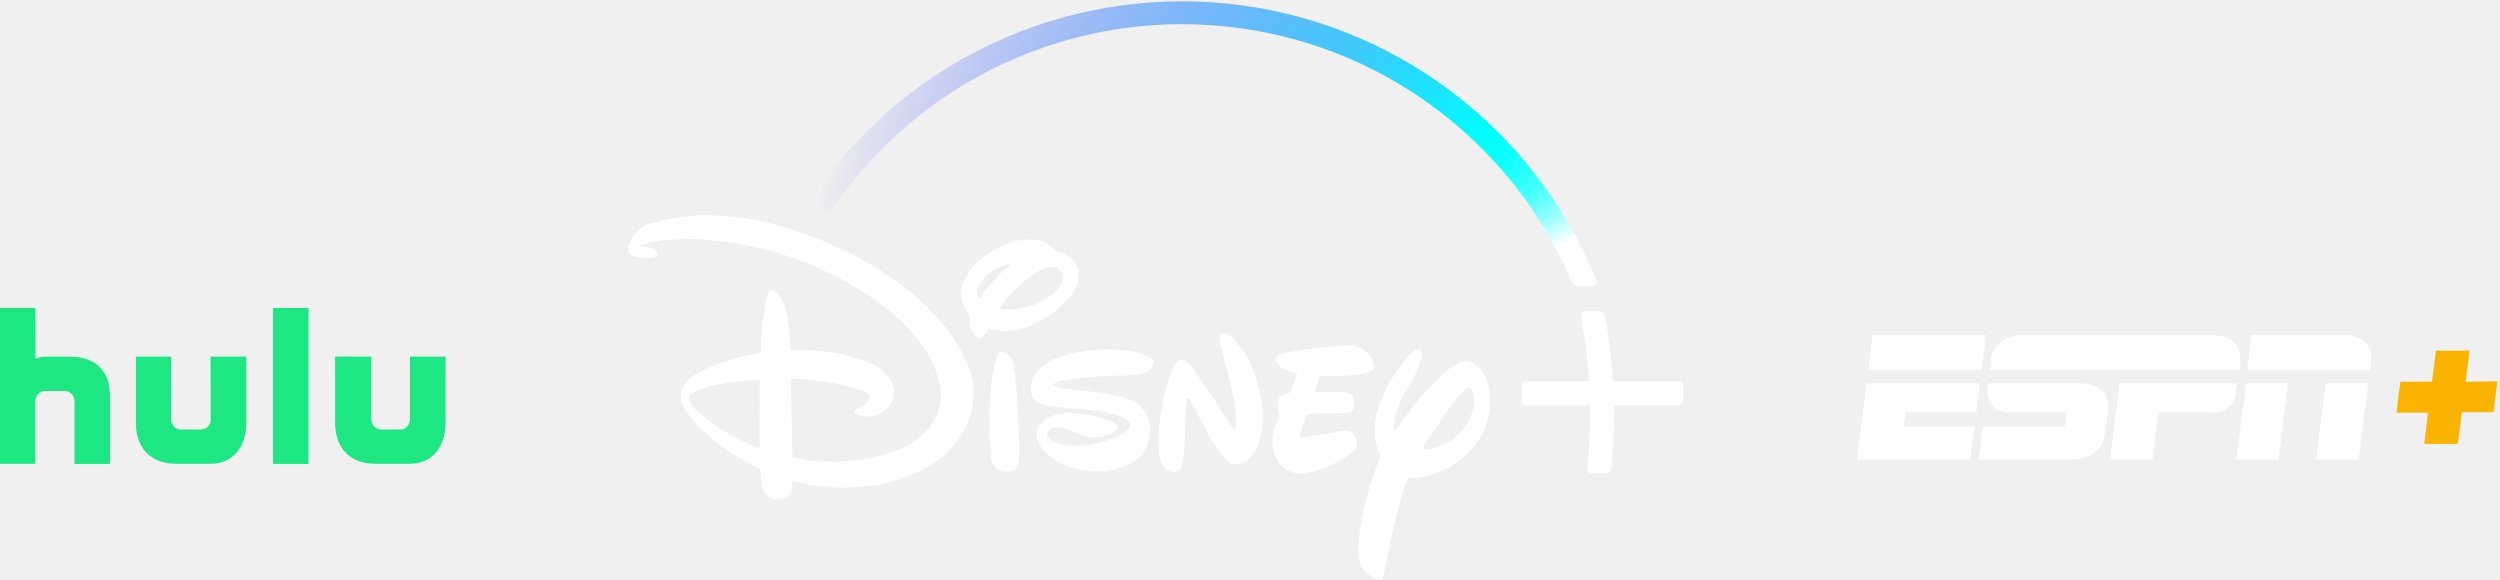
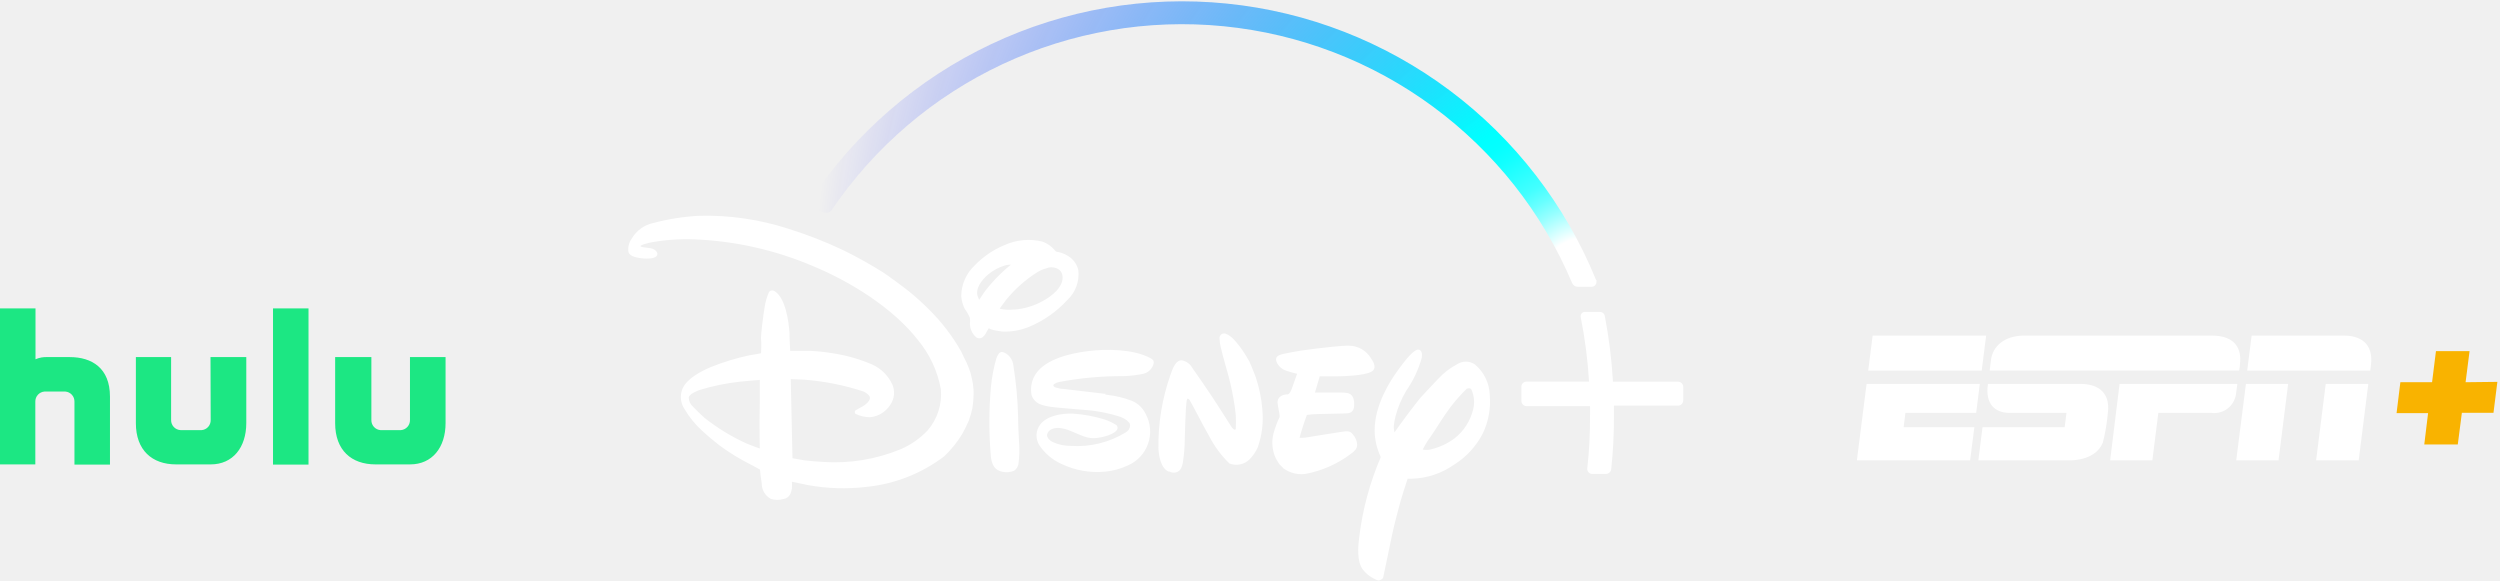
- <svg xmlns="http://www.w3.org/2000/svg" id="Layer_1" data-name="Layer 1" viewBox="0 0 276 64">
+ <svg xmlns="http://www.w3.org/2000/svg" width="646" height="150" viewBox="0 0 646 150" fill="none">
+   <path fill-rule="evenodd" clip-rule="evenodd" d="M434.95 99.961V103.453C434.95 103.814 434.807 104.159 434.552 104.414C434.298 104.669 433.952 104.813 433.592 104.813H417.044C417.044 105.68 417.044 106.43 417.044 107.156C417.07 111.853 416.835 116.548 416.342 121.219C416.308 121.557 416.15 121.87 415.9 122.099C415.65 122.328 415.324 122.457 414.985 122.461H411.404C411.235 122.458 411.068 122.422 410.913 122.354C410.758 122.286 410.618 122.189 410.5 122.067C410.383 121.945 410.291 121.801 410.229 121.644C410.167 121.486 410.137 121.318 410.14 121.148V121.148C410.65 116.549 410.892 111.924 410.865 107.297C410.865 106.57 410.865 105.797 410.865 104.953H394.481C394.121 104.953 393.776 104.81 393.521 104.555C393.267 104.3 393.124 103.954 393.124 103.594V99.961C393.121 99.784 393.153 99.607 393.219 99.442C393.284 99.278 393.382 99.128 393.506 99.001C393.63 98.875 393.778 98.774 393.942 98.706C394.105 98.637 394.281 98.602 394.458 98.602H410.608C410.277 93.004 409.557 87.436 408.455 81.938C408.399 81.643 408.461 81.338 408.627 81.088C408.794 80.838 409.051 80.664 409.344 80.602H413.463C413.755 80.603 414.037 80.707 414.259 80.895C414.482 81.084 414.631 81.345 414.68 81.633C415.758 87.244 416.462 92.921 416.787 98.625H433.569C433.747 98.622 433.924 98.654 434.09 98.719C434.256 98.785 434.408 98.882 434.536 99.007C434.664 99.131 434.767 99.279 434.838 99.442C434.909 99.606 434.947 99.782 434.95 99.961V99.961Z" fill="white" />
+   <path d="M412.434 72.375C404.511 52.912 391.445 35.978 374.637 23.39C357.829 10.802 337.914 3.035 317.031 0.925C296.148 -1.186 275.086 2.439 256.105 11.41C237.124 20.381 220.941 34.359 209.295 51.844C209.177 52.017 209.101 52.215 209.073 52.422C209.045 52.63 209.064 52.841 209.131 53.039C209.198 53.237 209.308 53.418 209.454 53.568C209.6 53.718 209.777 53.834 209.973 53.906L212.993 54.914C213.34 55.028 213.716 55.026 214.062 54.907C214.408 54.789 214.707 54.561 214.912 54.258C225.969 37.96 241.209 24.949 259.029 16.593C276.848 8.237 296.587 4.847 316.169 6.778C335.751 8.709 354.45 15.89 370.299 27.566C386.149 39.242 398.561 54.98 406.231 73.125C406.35 73.413 406.551 73.66 406.809 73.835C407.067 74.01 407.371 74.106 407.682 74.109H411.263C411.598 74.109 411.92 73.976 412.157 73.739C412.394 73.501 412.527 73.179 412.527 72.844C412.549 72.688 412.549 72.531 412.527 72.375H412.434ZM213.484 54.07C213.4 54.092 213.311 54.092 213.227 54.07H213.461H213.484Z" fill="url(#paint0_radial)" />
+   <path d="M252.97 77.531C252.97 77.531 253.836 76.242 254.561 75.188C256.196 73.078 258.03 71.132 260.038 69.375L261.232 68.391C261.232 68.391 260.226 68.391 259.664 68.602C258.067 69.074 256.585 69.872 255.31 70.945C253.672 72.352 251.87 74.648 252.689 76.688L252.97 77.367V77.531ZM262.098 79.992C264.661 79.803 267.153 79.059 269.401 77.812C271.741 76.57 274.901 74.133 274.55 71.297C274.507 70.868 274.346 70.46 274.086 70.117C273.826 69.773 273.476 69.509 273.075 69.352C272.64 69.159 272.17 69.06 271.694 69.06C271.219 69.06 270.749 69.159 270.314 69.352C269.539 69.556 268.798 69.872 268.113 70.289C265.035 72.222 262.292 74.644 259.992 77.461C259.547 78.047 259.079 78.727 258.728 79.172C258.377 79.617 258.33 79.711 258.353 79.781C259.583 80.049 260.848 80.112 262.098 79.969V79.992ZM255.498 84.82C255.189 85.296 254.908 85.789 254.655 86.297C254.49 86.575 254.276 86.822 254.023 87.023C253.769 87.278 253.423 87.421 253.063 87.421C252.704 87.421 252.358 87.278 252.104 87.023C251.654 86.601 251.293 86.093 251.04 85.53C250.787 84.967 250.647 84.359 250.629 83.742C250.676 83.22 250.676 82.694 250.629 82.172C250.295 81.333 249.846 80.544 249.295 79.828C248.783 78.795 248.473 77.673 248.382 76.523C248.393 75.037 248.706 73.568 249.302 72.206C249.897 70.844 250.763 69.618 251.846 68.602C254.013 66.336 256.628 64.548 259.523 63.352C262.61 61.94 266.084 61.617 269.377 62.438C270.561 62.858 271.617 63.576 272.443 64.523C272.565 64.696 272.706 64.853 272.865 64.992C273.114 65.08 273.374 65.135 273.637 65.156C274.71 65.406 275.716 65.886 276.586 66.562C277.639 67.387 278.369 68.557 278.646 69.867C278.802 71.274 278.627 72.697 278.135 74.024C277.643 75.351 276.848 76.544 275.814 77.508C273.008 80.576 269.554 82.978 265.703 84.539C263.654 85.346 261.466 85.736 259.266 85.688C258.657 85.688 258.026 85.477 257.417 85.43C256.892 85.341 256.375 85.208 255.872 85.031C255.732 84.914 255.568 84.82 255.498 84.867V84.82ZM259.032 90.961C259.194 90.983 259.352 91.03 259.5 91.102C260.133 91.396 260.68 91.848 261.09 92.414C261.5 92.98 261.758 93.642 261.841 94.336C262.562 98.794 262.977 103.297 263.081 107.812C263.081 109.945 263.222 112.031 263.315 114.141C263.485 116.086 263.43 118.044 263.151 119.977C263.009 120.651 262.615 121.246 262.051 121.641C261.103 122.031 260.06 122.129 259.055 121.922C257.019 121.5 256.364 120.187 256.059 118.172C255.52 112.106 255.52 106.004 256.059 99.938C256.3 97.446 256.77 94.983 257.464 92.578C257.698 91.969 258.189 90.773 259.079 90.961H259.032ZM196.281 98.18C196.281 98.18 193.285 98.391 191.202 98.625C187.655 99.014 184.152 99.736 180.74 100.781C179.897 101.109 178.142 101.812 177.978 102.703C177.974 103.147 178.066 103.586 178.248 103.991C178.429 104.395 178.697 104.756 179.031 105.047C179.405 105.492 181.372 107.391 182.05 107.977C185.422 110.646 189.109 112.889 193.028 114.656C194.268 115.172 196.328 115.898 196.328 115.898C196.328 115.898 196.187 110.039 196.328 104.18C196.328 101.109 196.328 98.086 196.328 98.086L196.281 98.18ZM251.566 100.523C251.621 102.186 251.519 103.849 251.261 105.492C251.031 106.592 250.718 107.674 250.325 108.727C249.828 109.879 249.273 111.005 248.663 112.102C247.367 114.238 245.792 116.193 243.982 117.914C238.136 122.353 231.177 125.086 223.876 125.812C218.881 126.403 213.825 126.253 208.873 125.367L204.637 124.477C204.667 125.054 204.667 125.633 204.637 126.211C204.554 126.71 204.413 127.198 204.216 127.664C204.045 128.011 203.791 128.311 203.476 128.536C203.162 128.76 202.797 128.904 202.413 128.953C201.356 129.26 200.231 129.244 199.183 128.906C198.486 128.533 197.901 127.98 197.489 127.304C197.077 126.628 196.854 125.854 196.843 125.063C196.609 123.703 196.375 121.336 196.375 121.336L194.268 120.187C191.322 118.727 188.51 117.009 185.865 115.055C184.391 113.883 182.94 112.711 181.535 111.398C179.687 109.739 178.108 107.802 176.854 105.656C176.354 104.904 176.046 104.041 175.956 103.142C175.867 102.243 175.998 101.336 176.339 100.5C177.369 97.922 181.02 95.977 183.618 94.875C186.87 93.56 190.23 92.533 193.66 91.805C194.783 91.641 196.538 91.336 196.655 91.266C196.655 91.266 196.796 88.617 196.655 87.703C196.515 86.789 197.334 80.672 197.568 79.453C197.765 78.053 198.159 76.688 198.739 75.398C198.923 75.194 199.178 75.068 199.453 75.046C199.727 75.024 199.999 75.109 200.213 75.281C202.952 76.992 203.794 82.945 204.005 85.969C204.005 87.797 204.192 90.656 204.192 90.656C204.192 90.656 207.352 90.656 209.295 90.656C211.279 90.749 213.257 90.96 215.216 91.289C218.737 91.821 222.175 92.806 225.445 94.219C227.743 95.277 229.581 97.134 230.617 99.445C230.948 100.248 231.081 101.119 231.003 101.984C230.926 102.849 230.641 103.683 230.173 104.414C229.611 105.359 228.835 106.159 227.908 106.749C226.981 107.339 225.929 107.703 224.836 107.812C223.531 107.809 222.243 107.513 221.068 106.945C221.006 106.886 220.957 106.815 220.924 106.737C220.89 106.658 220.873 106.574 220.873 106.488C220.873 106.403 220.89 106.318 220.924 106.24C220.957 106.161 221.006 106.09 221.068 106.031C221.068 106.031 222.261 105.352 222.917 105C223.232 104.838 223.524 104.633 223.783 104.391C224.345 103.898 224.836 103.359 224.789 102.75C224.742 102.141 223.853 101.461 223.034 101.133C218.109 99.522 213.009 98.507 207.843 98.109L204.333 97.969L204.777 118.406L207.82 118.945C208.569 119.062 211.846 119.344 212.712 119.367C219.545 119.814 226.39 118.692 232.724 116.086C235.378 114.948 237.769 113.272 239.746 111.164C240.985 109.713 241.922 108.028 242.501 106.209C243.08 104.389 243.289 102.472 243.116 100.57C242.271 95.906 240.24 91.539 237.218 87.891C230.758 79.57 219.663 72.703 209.927 68.695C200.278 64.6 189.97 62.281 179.499 61.852C175.578 61.693 171.651 61.984 167.796 62.719L166.532 63.07C166.202 63.154 165.886 63.289 165.596 63.469L165.456 63.609C165.565 63.685 165.683 63.748 165.807 63.797C166.134 63.938 167.468 64.008 168.147 64.148C168.751 64.236 169.297 64.555 169.669 65.039C169.798 65.198 169.868 65.397 169.868 65.602C169.868 65.806 169.798 66.005 169.669 66.164C168.966 67.008 166.439 66.867 165.292 66.68C164.145 66.492 162.67 66.141 162.389 65.109C162.209 63.884 162.52 62.637 163.255 61.641C163.855 60.61 164.666 59.718 165.634 59.024C166.602 58.329 167.706 57.847 168.873 57.609C172.746 56.583 176.715 55.962 180.716 55.758C188.487 55.565 196.235 56.69 203.63 59.086C208.523 60.604 213.302 62.468 217.931 64.664C221.513 66.42 224.998 68.368 228.37 70.5C229.213 71.039 234.128 74.648 234.901 75.305C236.492 76.594 238.575 78.469 240.073 79.992C243.33 83.207 246.127 86.859 248.382 90.844C248.804 91.688 249.131 92.508 249.67 93.492C250.113 94.433 250.488 95.404 250.793 96.398C250.934 96.984 251.121 97.828 251.144 97.852C251.362 98.735 251.495 99.638 251.542 100.547L251.566 100.523ZM285.551 102H285.878C288.138 102.233 290.357 102.761 292.479 103.57C294.041 104.216 295.308 105.419 296.037 106.945C296.674 108.117 297.059 109.41 297.166 110.74C297.273 112.07 297.101 113.407 296.66 114.666C296.218 115.925 295.518 117.078 294.605 118.049C293.691 119.02 292.584 119.789 291.355 120.305C289.523 121.154 287.56 121.685 285.551 121.875C281.669 122.247 277.76 121.55 274.246 119.859C271.905 118.81 269.915 117.11 268.511 114.961C268.032 114.168 267.799 113.25 267.84 112.324C267.882 111.398 268.197 110.505 268.745 109.758C270.501 107.414 274.316 106.781 277.171 106.875C279.951 107.055 282.7 107.558 285.363 108.375C286.437 108.733 287.466 109.212 288.43 109.805C288.57 109.922 288.676 110.076 288.734 110.25C288.791 110.424 288.8 110.611 288.757 110.789C288.289 112.242 284.755 113.016 283.748 113.133C281.033 113.555 279.606 112.523 276.516 111.305C275.685 110.956 274.811 110.72 273.918 110.602C272.514 110.461 270.828 110.859 270.548 112.383C270.548 113.18 271.343 113.93 272.046 114.234C273.516 114.899 275.113 115.235 276.727 115.219C281.712 115.551 286.677 114.322 290.934 111.703C291.233 111.532 291.487 111.292 291.675 111.002C291.862 110.713 291.977 110.382 292.011 110.039C292.011 110.039 292.011 109.195 291.636 109.102C291.636 109.102 291.402 108.82 291.262 108.68C290.761 108.281 290.2 107.965 289.6 107.742C286.331 106.688 282.941 106.058 279.512 105.867C276.844 105.633 272.654 105.305 271.671 105.141C270.619 105.033 269.588 104.78 268.605 104.391C268.116 104.167 267.68 103.843 267.325 103.439C266.97 103.035 266.704 102.561 266.545 102.047C266.184 100.131 266.596 98.15 267.692 96.539C270.337 92.742 276.516 91.312 281.127 90.727C285.738 90.141 292.83 90.164 297.207 92.508C297.886 92.859 298.237 93.211 298.096 93.938C297.946 94.564 297.63 95.139 297.181 95.601C296.732 96.063 296.167 96.395 295.545 96.562C293.843 96.928 292.112 97.139 290.372 97.195C284.758 97.157 279.153 97.667 273.637 98.719C273.179 98.818 272.742 99 272.35 99.258C271.554 100.125 273.824 100.359 274.293 100.477H274.62L285.761 101.789L285.551 102ZM302.052 121.875C299.922 121.102 299.43 117.656 299.337 115.898C299.24 109.462 300.278 103.059 302.403 96.984C302.941 95.461 303.737 92.977 305.422 93.117C305.983 93.224 306.513 93.454 306.974 93.79C307.436 94.126 307.817 94.561 308.091 95.062C309.893 97.617 311.672 100.219 313.427 102.844C315.182 105.469 316.61 107.859 318.108 110.133C318.264 110.405 318.461 110.65 318.693 110.859C318.974 111.094 319.232 111.094 319.325 110.859C319.388 109.681 319.388 108.499 319.325 107.32C319.208 106.406 319.161 105.68 319.044 104.977C318.664 102.379 318.14 99.805 317.476 97.266C316.821 94.922 316.048 92.273 315.487 89.906C315.273 89.143 315.155 88.355 315.136 87.562C315.095 87.338 315.12 87.106 315.208 86.895C315.295 86.683 315.441 86.502 315.628 86.371C315.815 86.24 316.036 86.166 316.264 86.157C316.492 86.148 316.718 86.205 316.914 86.32C319.091 87.094 321.97 91.828 322.813 93.352C323.094 93.891 324.217 96.703 324.498 97.5C325.388 100.164 325.954 102.926 326.183 105.727C326.516 109.054 326.117 112.414 325.013 115.57C324.497 116.737 323.775 117.8 322.883 118.711C322.208 119.366 321.36 119.813 320.439 120C319.518 120.187 318.563 120.106 317.687 119.766C315.579 117.72 313.816 115.345 312.467 112.734C310.759 109.758 307.786 103.922 307.388 103.359C307.271 103.198 307.108 103.076 306.92 103.008C306.756 103.008 306.686 103.312 306.639 103.547C306.335 105.258 306.148 113.18 306.148 113.414C306.139 115.495 305.967 117.571 305.633 119.625C305.399 120.68 305.141 121.547 304.158 121.969C303.83 122.101 303.477 122.157 303.124 122.132C302.771 122.108 302.429 122.004 302.122 121.828L302.052 121.875ZM331.496 120.844C331.191 120.581 330.901 120.299 330.63 120C330.28 119.496 329.96 118.972 329.671 118.43C329.53 118.125 329.437 117.914 329.343 117.656C328.703 115.882 328.597 113.959 329.039 112.125C329.447 110.619 329.987 109.153 330.654 107.742C330.677 107.61 330.677 107.476 330.654 107.344C330.654 106.992 330.139 104.719 330.115 103.969C330.115 102.844 330.935 102.047 332.456 101.906H332.76C333.345 101.766 333.743 100.641 334.048 99.75L335.171 96.586C334.211 96.352 333.275 96.094 332.339 95.789C331.335 95.458 330.498 94.753 329.998 93.82C329.413 92.625 329.811 91.969 331.052 91.594C331.496 91.43 335.077 90.75 336.201 90.586L340.297 90.047C341.467 89.906 346.804 89.273 348.512 89.32C349.688 89.321 350.843 89.632 351.862 90.22C352.88 90.808 353.727 91.653 354.317 92.672C355.136 93.844 355.698 95.25 354.457 96C352.562 97.148 346.429 97.242 345.306 97.242H341.022L339.782 101.437H346.64C347.15 101.429 347.659 101.468 348.161 101.555C349.425 101.836 349.87 102.797 349.917 104.203C349.963 105.609 349.683 106.547 348.372 106.781C347.717 106.898 340.156 106.945 339.01 107.062L337.699 107.227C337.699 107.227 337.161 108.656 336.692 110.109C336.224 111.562 335.803 113.133 335.803 113.133H336.505C337.001 113.124 337.494 113.07 337.98 112.969C340.32 112.57 343.714 112.055 346.523 111.609C348.044 111.375 348.863 111.258 349.589 112.266C350.265 113.004 350.655 113.96 350.689 114.961C350.689 115.969 349.963 116.625 349.027 117.305C345.574 119.901 341.569 121.666 337.324 122.461C336.07 122.631 334.793 122.494 333.603 122.063C333.137 121.899 332.69 121.687 332.269 121.43C332.269 121.43 331.707 121.102 331.496 120.937V120.844ZM379.174 100.289C377.064 102.311 375.173 104.55 373.533 106.969C371.918 109.312 370.42 111.891 368.852 114C368.41 114.698 368.004 115.417 367.635 116.156C368.283 116.291 368.952 116.291 369.601 116.156C371.898 115.628 374.059 114.622 375.944 113.203C378.255 111.358 379.899 108.806 380.625 105.938C381.112 104.16 380.954 102.266 380.18 100.594C380.057 100.445 379.881 100.35 379.689 100.328C379.497 100.306 379.304 100.359 379.151 100.477L379.174 100.289ZM363.726 123.727C363.726 123.727 363.118 125.531 362.673 126.961C361.877 129.305 360.168 136.008 359.747 138.047C359.162 141.094 357.407 149.086 357.407 149.25C357.309 149.461 357.144 149.634 356.938 149.742C356.236 150.141 355.955 150 355.089 149.555C353.957 149.004 352.965 148.202 352.187 147.211C350.525 145.055 350.923 140.977 351.251 138.586C352.114 131.588 353.957 124.748 356.728 118.266C356.751 118.218 356.762 118.166 356.762 118.113C356.762 118.061 356.751 118.008 356.728 117.961C355.747 115.861 355.229 113.575 355.206 111.258C355.206 104.742 358.951 98.32 363.141 93.141C363.445 92.742 365.482 90.281 366.441 90.328C367.401 90.375 367.541 91.477 367.401 92.391C366.554 95.469 365.184 98.379 363.352 100.992C362.128 103.056 361.199 105.28 360.59 107.602C360.383 108.434 360.234 109.28 360.145 110.133C360.145 110.836 360.332 111.727 360.332 111.727C360.332 111.727 362.977 108 364.733 105.727C365.669 104.484 366.371 103.641 367.073 102.75C368.618 101.039 370.233 99.375 371.754 97.758C373.104 96.31 374.687 95.098 376.435 94.172C377.125 93.699 377.941 93.446 378.776 93.446C379.611 93.446 380.427 93.699 381.117 94.172C382.276 95.143 383.218 96.349 383.88 97.71C384.541 99.071 384.908 100.557 384.955 102.07C385.257 105.502 384.626 108.952 383.13 112.055C381.428 115.343 378.873 118.112 375.733 120.07C372.493 122.353 368.647 123.618 364.686 123.703H363.562L363.726 123.727Z" fill="white" />
+   <path fill-rule="evenodd" clip-rule="evenodd" d="M578.123 99.211C578.123 99.211 577.983 100.477 577.772 101.883C577.557 103.362 576.768 104.697 575.576 105.597C574.384 106.496 572.885 106.888 571.406 106.688H557.713L556.169 118.945H545.261L547.696 99.211H578.123ZM513.781 99.211H537.748C541.165 99.211 545.519 100.687 544.653 106.875C544.423 109.413 543.992 111.929 543.366 114.398C541.54 118.758 536.11 118.898 535.337 118.945H511.206L512.283 110.391H533.512L533.98 106.688H519.211C515.513 106.688 512.891 104.367 513.687 99.211H513.781ZM511.581 99.211L510.644 106.688H492.364L491.896 110.391H510.176L509.076 118.945H479.819L482.323 99.211H511.581ZM580.347 99.211H591.254L588.773 118.945H577.842L580.347 99.211ZM601.061 99.211H611.968L609.487 118.945H598.486L600.967 99.211H601.061ZM484.032 86.719H513.219L512.072 95.766H482.745L483.891 86.719H484.032ZM571.57 86.719C577.655 86.719 579.293 90.211 578.802 94.078C578.802 94.758 578.615 95.555 578.591 95.742H514.132C514.132 95.742 514.296 94.5 514.459 93.094C514.904 89.391 517.97 86.883 522.628 86.719H571.429H571.57ZM605.742 86.719C609.51 86.719 613.419 88.453 612.647 94.383C612.506 95.438 612.483 95.766 612.483 95.766H580.674L581.821 86.719H605.742Z" fill="white" />
+   <path fill-rule="evenodd" clip-rule="evenodd" d="M637.106 98.766L638.136 90.727H629.452L628.446 98.766H620.254L619.271 106.758H627.416L626.433 114.844H635.093L636.146 106.664H644.315L645.321 98.672L637.106 98.766Z" fill="#F9B300" />
+   <path d="M70.569 120.047H79.72V79.688H70.545V120.047H70.569ZM54.442 108.539C54.462 109.191 54.229 109.826 53.793 110.31C53.357 110.795 52.751 111.093 52.101 111.141H46.671C46.003 111.116 45.371 110.83 44.911 110.343C44.451 109.857 44.201 109.209 44.214 108.539V92.273H35.109V109.336C35.109 116.367 39.322 120 45.501 120H54.465C60.176 120 63.64 115.617 63.64 109.336V92.273H54.395C54.395 92.273 54.442 108.023 54.442 108.539V108.539ZM105.935 92.273V108.539C105.949 109.19 105.714 109.821 105.279 110.305C104.845 110.788 104.242 111.087 103.594 111.141H98.304C97.657 111.087 97.054 110.788 96.619 110.305C96.184 109.821 95.95 109.19 95.964 108.539V92.273H86.602V109.336C86.602 116.367 90.814 120 97.017 120H105.958C111.669 120 115.133 115.617 115.133 109.336V92.273H105.935ZM18.046 92.273H12.265C11.205 92.217 10.147 92.41 9.175 92.836V79.688H0V120H9.128V103.781C9.114 103.131 9.348 102.499 9.783 102.016C10.218 101.532 10.821 101.233 11.469 101.18H16.899C17.547 101.233 18.149 101.532 18.584 102.016C19.019 102.499 19.254 103.131 19.24 103.781V120.047H28.415V102.469C28.415 95.109 23.733 92.273 18.023 92.273H18.046Z" fill="#1CE783" />
  <defs>
-     <radialGradient id="radial-gradient" cx="-160.71" cy="416.47" r="2.71" gradientTransform="matrix(31.48, 0, 0, -31.48, 5234.3, 13141.86)" gradientUnits="userSpaceOnUse">
-       <stop offset="0.06" stop-color="#fff" />
-       <stop offset="0.08" stop-color="#cbffff" />
-       <stop offset="0.1" stop-color="#96ffff" />
-       <stop offset="0.12" stop-color="#68ffff" />
-       <stop offset="0.14" stop-color="#43ffff" />
-       <stop offset="0.17" stop-color="#25ffff" />
-       <stop offset="0.19" stop-color="#1ff" />
-       <stop offset="0.21" stop-color="#04ffff" />
-       <stop offset="0.23" stop-color="aqua" />
-       <stop offset="1" stop-color="blue" stop-opacity="0" />
+     <radialGradient id="paint0_radial" cx="0" cy="0" r="1" gradientUnits="userSpaceOnUse" gradientTransform="translate(409.951 73.5572) scale(199.677 199.947)">
+       <stop offset="0.06" stop-color="white" />
+       <stop offset="0.08" stop-color="#CBFFFF" />
+       <stop offset="0.1" stop-color="#96FFFF" />
+       <stop offset="0.12" stop-color="#68FFFF" />
+       <stop offset="0.14" stop-color="#43FFFF" />
+       <stop offset="0.17" stop-color="#25FFFF" />
+       <stop offset="0.19" stop-color="#11FFFF" />
+       <stop offset="0.21" stop-color="#04FFFF" />
+       <stop offset="0.23" stop-color="#00FFFF" />
+       <stop offset="1" stop-color="#0000FF" stop-opacity="0" />
    </radialGradient>
  </defs>
-   <path d="M185.83,42.65v1.49a.58.58,0,0,1-.58.58h-7.07c0,.37,0,.69,0,1a54.3,54.3,0,0,1-.3,6,.59.59,0,0,1-.58.53h-1.53a.55.55,0,0,1-.54-.56v0a50.87,50.87,0,0,0,.31-5.91c0-.31,0-.64,0-1h-7a.58.58,0,0,1-.58-.58V42.65a.57.57,0,0,1,.57-.58h6.9a51.6,51.6,0,0,0-.92-7.11.49.49,0,0,1,.38-.57h1.76a.53.53,0,0,1,.52.44,55,55,0,0,1,.9,7.25h7.17A.58.58,0,0,1,185.83,42.65Z" fill="#fff" fill-rule="evenodd" />
-   <path d="M92.12,23.11h0Zm-.47.05a1.62,1.62,0,0,1-.53-.11,1.23,1.23,0,0,0,.55.13h.14Zm0,0a1.62,1.62,0,0,1-.53-.11,1.23,1.23,0,0,0,.55.13h.14Z" fill="none" />
-   <path d="M176.21,30.88a49.37,49.37,0,0,0-86.79-8.76.58.58,0,0,0-.07.51.6.6,0,0,0,.36.37l1.29.43a.72.72,0,0,0,.82-.28,46.76,46.76,0,0,1,81.74,8.05.68.68,0,0,0,.62.42h1.53a.54.54,0,0,0,.54-.54.71.71,0,0,0,0-.2Zm-85-7.81a.22.22,0,0,1-.11,0l.1,0h0Z" fill="url(#radial-gradient)" />
-   <path d="M108.08,33.08s.37-.55.68-1a17.71,17.71,0,0,1,2.34-2.48l.51-.42s-.43,0-.67.09a5.16,5.16,0,0,0-1.86,1c-.7.6-1.47,1.58-1.12,2.45l.12.29Zm3.9,1.05a7.59,7.59,0,0,0,3.12-.93c1-.53,2.35-1.57,2.2-2.78a1,1,0,0,0-.63-.83,1.46,1.46,0,0,0-1.18,0,3.55,3.55,0,0,0-.94.4,14.28,14.28,0,0,0-3.47,3.06c-.19.25-.39.54-.54.73s-.17.23-.16.26a4.9,4.9,0,0,0,1.6.08Zm-2.82,2.06a6.38,6.38,0,0,0-.36.63,1.14,1.14,0,0,1-.27.31.58.58,0,0,1-.82,0,2,2,0,0,1-.63-1.4,3.75,3.75,0,0,0,0-.67,4.18,4.18,0,0,0-.57-1,3.85,3.85,0,0,1-.39-1.41,4.68,4.68,0,0,1,1.48-3.38,9.63,9.63,0,0,1,3.28-2.24,6.41,6.41,0,0,1,4.21-.39,3.13,3.13,0,0,1,1.31.89,1.12,1.12,0,0,0,.18.2,1.3,1.3,0,0,0,.33.07,3.26,3.26,0,0,1,1.26.6,2.43,2.43,0,0,1,.88,1.41,3.87,3.87,0,0,1-1.21,3.26,11.92,11.92,0,0,1-4.32,3,7.09,7.09,0,0,1-2.75.49c-.26,0-.53-.09-.79-.11a4,4,0,0,1-.66-.17c-.06-.05-.13-.09-.16-.07Zm1.51,2.62a.66.66,0,0,1,.2.06,1.75,1.75,0,0,1,1,1.38A42,42,0,0,1,112.4,46c0,.91.06,1.8.1,2.7a10.83,10.83,0,0,1-.07,2.49,1.16,1.16,0,0,1-.47.71,2.2,2.2,0,0,1-1.28.12c-.87-.18-1.15-.74-1.28-1.6a43.82,43.82,0,0,1,0-7.78A17.34,17.34,0,0,1,110,39.5c.1-.26.31-.77.69-.69ZM83.86,41.89s-1.28.09-2.17.19a24.36,24.36,0,0,0-4.47.92c-.36.14-1.11.44-1.18.82a1.31,1.31,0,0,0,.45,1c.16.19,1,1,1.29,1.25a22.37,22.37,0,0,0,4.69,2.85c.53.22,1.41.53,1.41.53s-.06-2.5,0-5c0-1.31,0-2.6,0-2.6Zm23.62,1a11.21,11.21,0,0,1-.13,2.12,9.47,9.47,0,0,1-.4,1.38,16,16,0,0,1-.71,1.44,12.05,12.05,0,0,1-2,2.48,17,17,0,0,1-8.59,3.37,21.86,21.86,0,0,1-6.41-.19l-1.81-.38a7.11,7.11,0,0,1,0,.74,2.74,2.74,0,0,1-.18.62,1,1,0,0,1-.77.55A2.36,2.36,0,0,1,85.1,55a1.89,1.89,0,0,1-1-1.64c-.1-.58-.2-1.59-.2-1.59L83,51.28a23.91,23.91,0,0,1-3.59-2.19c-.63-.5-1.25-1-1.85-1.56a10.24,10.24,0,0,1-2-2.45,2.36,2.36,0,0,1-.22-2.2c.44-1.1,2-1.93,3.11-2.4a25.69,25.69,0,0,1,4.29-1.31c.48-.07,1.23-.2,1.28-.23l0,0s.06-1.13,0-1.52.29-3,.39-3.52a6.38,6.38,0,0,1,.5-1.73.46.46,0,0,1,.63-.05c1.17.73,1.53,3.27,1.62,4.56,0,.78.08,2,.08,2s1.35,0,2.18,0a21.27,21.27,0,0,1,2.53.27,17.7,17.7,0,0,1,4.37,1.25,4.47,4.47,0,0,1,2.21,2.23,2.3,2.3,0,0,1-.19,2.12A3,3,0,0,1,96.06,46a3.73,3.73,0,0,1-1.61-.37.27.27,0,0,1,0-.39h0s.51-.29.79-.44a1.64,1.64,0,0,0,.37-.26c.24-.21.45-.44.43-.7s-.4-.55-.75-.69a27.74,27.74,0,0,0-6.49-1.29l-1.5-.06.19,8.72,1.3.23c.32.05,1.72.17,2.09.18a19.2,19.2,0,0,0,8.55-1.4,8.94,8.94,0,0,0,3-2.1,6.1,6.1,0,0,0,1.44-4.52,11.76,11.76,0,0,0-2.52-5.41c-2.76-3.55-7.5-6.48-11.66-8.19a37.21,37.21,0,0,0-13-2.92,22,22,0,0,0-5,.37l-.54.15a1.42,1.42,0,0,0-.4.17l-.06.06a.74.74,0,0,0,.15.08c.14.06.71.09,1,.15a1,1,0,0,1,.65.38.38.38,0,0,1,0,.48c-.3.36-1.38.3-1.87.22s-1.12-.23-1.24-.67a2,2,0,0,1,.37-1.48,3.61,3.61,0,0,1,2.4-1.72,24.69,24.69,0,0,1,5.06-.79A29.43,29.43,0,0,1,87,25.21a46.27,46.27,0,0,1,6.11,2.38,47.41,47.41,0,0,1,4.46,2.49c.36.23,2.46,1.77,2.79,2.05.68.55,1.57,1.35,2.21,2a21.14,21.14,0,0,1,3.55,4.63c.18.36.32.71.55,1.13a9.34,9.34,0,0,1,.48,1.24c.06.25.14.61.15.62a6.14,6.14,0,0,1,.17,1.15Zm14.52.63.14,0a11.12,11.12,0,0,1,2.82.67,2.92,2.92,0,0,1,1.52,1.44,4.07,4.07,0,0,1-2,5.7A7.61,7.61,0,0,1,122,52a9.14,9.14,0,0,1-4.83-.86,5.72,5.72,0,0,1-2.45-2.09,2,2,0,0,1,.1-2.22c.75-1,2.38-1.27,3.6-1.23a15.32,15.32,0,0,1,3.5.64,6.32,6.32,0,0,1,1.31.61.42.42,0,0,1,.14.42c-.2.62-1.71.95-2.14,1-1.16.18-1.77-.26-3.09-.78a4.35,4.35,0,0,0-1.11-.3c-.6-.06-1.32.11-1.44.76,0,.34.34.66.64.79a4.74,4.74,0,0,0,2,.42,10.29,10.29,0,0,0,6.07-1.5.92.92,0,0,0,.46-.71s0-.36-.16-.4h0s-.1-.12-.16-.18a2.58,2.58,0,0,0-.71-.4,17.17,17.17,0,0,0-4.31-.8c-1.14-.1-2.93-.24-3.35-.31a4.92,4.92,0,0,1-1.31-.32,1.63,1.63,0,0,1-.88-1,3.14,3.14,0,0,1,.49-2.35c1.13-1.62,3.77-2.23,5.74-2.48s5-.24,6.87.76c.29.15.44.3.38.61a1.53,1.53,0,0,1-1.09,1.12,12.45,12.45,0,0,1-2.21.27,36.86,36.86,0,0,0-7.15.65,1.63,1.63,0,0,0-.55.23c-.34.37.63.47.83.52l.14,0,4.76.56ZM129.05,52c-.91-.33-1.12-1.8-1.16-2.55a23.35,23.35,0,0,1,1.31-8.07c.23-.65.57-1.71,1.29-1.65a1.65,1.65,0,0,1,1.14.83c.77,1.09,1.53,2.2,2.28,3.32s1.36,2.14,2,3.11a1.26,1.26,0,0,0,.25.31c.12.1.23.1.27,0a14.28,14.28,0,0,0,0-1.51c-.05-.39-.07-.7-.12-1a30.43,30.43,0,0,0-.67-3.29c-.28-1-.61-2.13-.85-3.14a4.08,4.08,0,0,1-.15-1,.51.51,0,0,1,.76-.53c.93.33,2.16,2.35,2.52,3,.12.23.6,1.43.72,1.77a14.9,14.9,0,0,1,.72,3.51,9.76,9.76,0,0,1-.5,4.2,4.54,4.54,0,0,1-.91,1.34,2.1,2.1,0,0,1-2.22.45,11.6,11.6,0,0,1-2.23-3c-.73-1.27-2-3.76-2.17-4a.43.43,0,0,0-.2-.15c-.07,0-.1.13-.12.23-.13.73-.21,4.11-.21,4.21a16.89,16.89,0,0,1-.22,2.65c-.1.45-.21.82-.63,1a1,1,0,0,1-.87-.06Zm12.58-.44a4.17,4.17,0,0,1-.37-.36,6.68,6.68,0,0,1-.41-.67c-.06-.13-.1-.22-.14-.33a4.11,4.11,0,0,1-.13-2.36,11.3,11.3,0,0,1,.69-1.87.48.48,0,0,0,0-.17c0-.15-.22-1.12-.23-1.44,0-.48.35-.82,1-.88l.13,0c.25-.06.42-.54.55-.92l.48-1.35c-.41-.1-.81-.21-1.21-.34a1.76,1.76,0,0,1-1-.84c-.25-.51-.08-.79.45-.95.19-.07,1.72-.36,2.2-.43l1.75-.23c.5-.06,2.78-.33,3.51-.31a2.87,2.87,0,0,1,2.48,1.43c.35.5.59,1.1.06,1.42-.81.49-3.43.53-3.91.53H145.7l-.53,1.79,2.93,0a3.49,3.49,0,0,1,.65.05c.54.12.73.53.75,1.13s-.1,1-.66,1.1c-.28.05-3.51.07-4,.12l-.56.07s-.23.61-.43,1.23-.38,1.29-.38,1.29h.3a3.38,3.38,0,0,0,.63-.07c1-.17,2.45-.39,3.65-.58.65-.1,1-.15,1.31.28a1.79,1.79,0,0,1,.47,1.15c0,.43-.31.71-.71,1a12,12,0,0,1-5,2.2,3.35,3.35,0,0,1-1.59-.17,3,3,0,0,1-.57-.27s-.24-.14-.33-.21ZM162,42.79a17.72,17.72,0,0,0-2.41,2.85c-.69,1-1.33,2.1-2,3a10.36,10.36,0,0,0-.52.92,2.07,2.07,0,0,0,.84,0,7.19,7.19,0,0,0,2.71-1.26,5.78,5.78,0,0,0,2-3.1,3.33,3.33,0,0,0-.19-2.28.32.32,0,0,0-.44-.05Zm-6.6,10s-.26.77-.45,1.38c-.34,1-1.07,3.86-1.25,4.73-.25,1.3-1,4.71-1,4.78a.45.45,0,0,1-.2.21c-.3.17-.42.11-.79-.08a3.55,3.55,0,0,1-1.24-1c-.71-.92-.54-2.66-.4-3.68a32,32,0,0,1,2.34-8.67.15.15,0,0,0,0-.13,6.91,6.91,0,0,1-.65-2.86c0-2.78,1.6-5.52,3.39-7.73.13-.17,1-1.22,1.41-1.2s.47.49.41.88a11.88,11.88,0,0,1-1.73,3.67,11,11,0,0,0-1.18,2.82,7.87,7.87,0,0,0-.19,1.08c0,.3.08.68.08.68s1.13-1.59,1.88-2.56c.4-.53.7-.89,1-1.27.66-.73,1.35-1.44,2-2.13a7.59,7.59,0,0,1,2-1.53,1.77,1.77,0,0,1,2,0,4.58,4.58,0,0,1,1.64,3.37,8.15,8.15,0,0,1-.78,4.26,8.8,8.8,0,0,1-3.16,3.42,8.52,8.52,0,0,1-4.72,1.55l-.48,0Z" fill="#fff" />
-   <path d="M247,42.33s-.06.54-.15,1.14a2.42,2.42,0,0,1-2.72,2.05h-5.85l-.66,5.23h-4.66L234,42.33Zm-27.49,0h10.24c1.46,0,3.32.63,2.95,3.27a20.58,20.58,0,0,1-.55,3.21c-.78,1.86-3.1,1.92-3.43,1.94H218.41l.46-3.65h9.07l.2-1.58h-6.31C220.25,45.52,219.13,44.53,219.47,42.33Zm-.94,0-.4,3.19h-7.81l-.2,1.58h7.81l-.47,3.65H205l1.07-8.42Zm29.38,0h4.66l-1.06,8.42h-4.67l1.07-8.42Zm8.85,0h4.66l-1.06,8.42H255.7l1.06-8.42Zm-50-5.33h12.47l-.49,3.86H206.25l.49-3.86Zm37.4,0c2.6,0,3.3,1.49,3.09,3.14,0,.29-.08.63-.09.71H219.66s.07-.53.14-1.13c.19-1.58,1.5-2.65,3.49-2.72h20.85Zm14.6,0c1.61,0,3.28.74,2.95,3.27-.06.45-.07.59-.07.59H248.09l.49-3.86Z" fill="#fff" fill-rule="evenodd" />
-   <path d="M272.2,42.14l.44-3.43h-3.71l-.43,3.43H265l-.42,3.41h3.48L267.64,49h3.7l.45-3.49h3.49l.43-3.41Z" fill="#f9b300" fill-rule="evenodd" />
-   <path d="M0,34H49.19V51.22H0Z" fill="none" />
-   <path d="M30.15,51.22h3.91V34H30.14V51.22Zm-6.89-4.91a1.08,1.08,0,0,1-1,1.11H19.94a1.09,1.09,0,0,1-1.05-1.11V39.37H15v7.28c0,3,1.8,4.55,4.44,4.55h3.83c2.44,0,3.92-1.87,3.92-4.55V39.37H23.24S23.26,46.09,23.26,46.31Zm22-6.94v6.94a1.09,1.09,0,0,1-1,1.11H42a1.09,1.09,0,0,1-1-1.11V39.37H37v7.28c0,3,1.8,4.55,4.45,4.55h3.82c2.44,0,3.92-1.87,3.92-4.55V39.37Zm-37.55,0H5.24a2.91,2.91,0,0,0-1.32.24V34H0V51.2H3.9V44.28a1.09,1.09,0,0,1,1-1.11H7.22a1.09,1.09,0,0,1,1,1.11v6.94h3.92v-7.5c0-3.14-2-4.35-4.44-4.35Z" fill="#1ce783" />
</svg>
